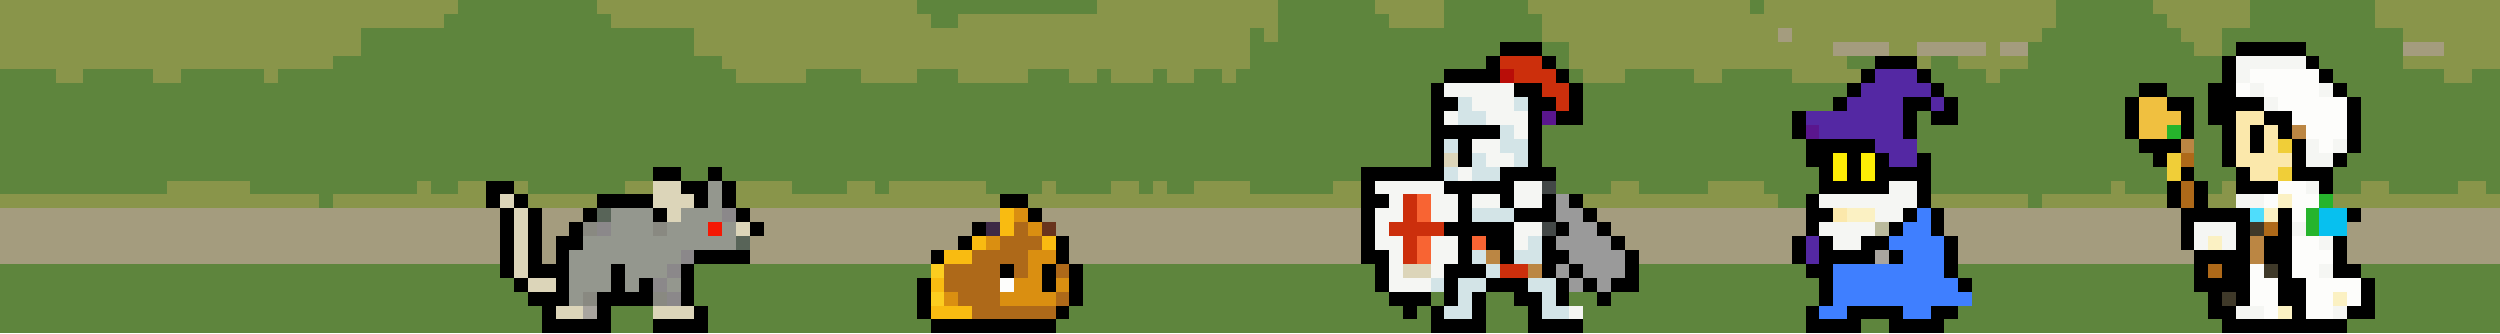
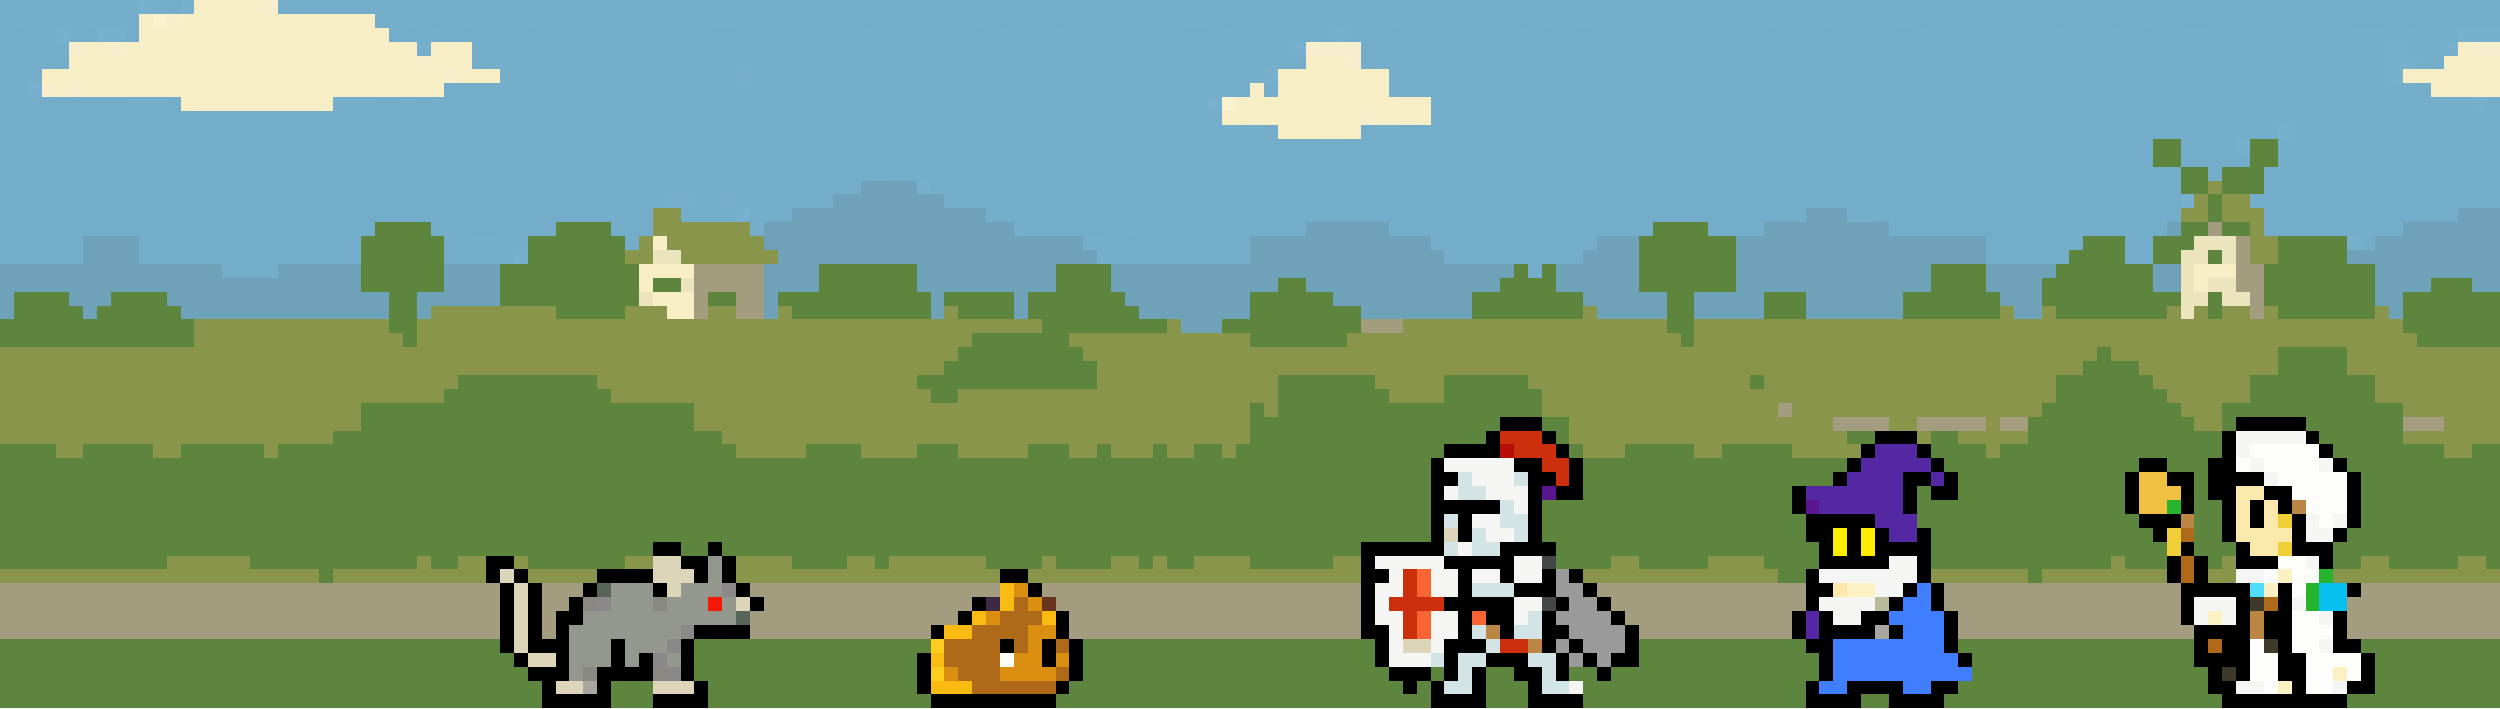
- <svg xmlns="http://www.w3.org/2000/svg" viewBox="0 0 180 24" width="960" height="128" shape-rendering="crispEdges">
+ <svg xmlns="http://www.w3.org/2000/svg" viewBox="0 0 180 51" width="960" height="272" shape-rendering="crispEdges">
  <defs>
    <filter id="flash">
      <feFlood flood-color="#ffffff" />
      <feComposite operator="in" in2="SourceAlpha" />
    </filter>
    <filter id="hit" color-interpolation-filters="sRGB">
      <feComponentTransfer>
        <feFuncR type="gamma" exponent="0.6" />
        <feFuncG type="gamma" exponent="0.6" />
        <feFuncB type="gamma" exponent="0.6" />
      </feComponentTransfer>
    </filter>
    <g id="bg">
      <path fill="#5e853d" d="M185 10h2v2h-2zM192 10h2v2h-2zM187 12h2v2h-2zM190 12h3v2h-3zM189 14h1v2h-1zM226 15h1v1h-1zM21 16h5v1h-5zM57 16h4v1h-4zM70 16h4v1h-4zM149 16h4v1h-4zM187 16h2v1h-2zM190 16h2v1h-2zM224 16h4v1h-4zM20 17h8v3h-8zM56 17h6v4h-6zM68 17h7v2h-7zM148 17h7v4h-7zM180 17h3v1h-3zM185 17h3v1h-3zM194 17h5v2h-5zM222 17h8v3h-8zM179 18h4v1h-4zM185 18h2v1h-2zM189 18h1v1h-1zM6 19h3v2h-3zM66 19h10v3h-10zM89 19h7v2h-7zM106 19h4v2h-4zM139 19h1v1h-1zM141 19h1v1h-1zM169 19h4v2h-4zM178 19h7v1h-7zM193 19h8v3h-8zM21 20h7v1h-7zM77 20h2v1h-2zM122 20h2v1h-2zM138 20h4v1h-4zM177 20h8v1h-8zM205 20h3v1h-3zM222 20h7v1h-7zM2 21h9v2h-9zM13 21h4v2h-4zM23 21h2v3h-2zM31 21h4v1h-4zM38 21h4v1h-4zM58 21h2v3h-2zM81 21h2v1h-2zM86 21h11v1h-11zM98 21h5v1h-5zM104 21h7v1h-7zM120 21h6v1h-6zM136 21h8v2h-8zM150 21h2v3h-2zM157 21h3v2h-3zM167 21h7v2h-7zM177 21h10v1h-10zM189 21h1v2h-1zM203 21h8v3h-8zM214 21h5v2h-5zM225 21h2v3h-2zM232 21h4v1h-4zM31 22h5v1h-5zM37 22h6v1h-6zM70 22h5v1h-5zM87 22h10v1h-10zM99 22h4v1h-4zM104 22h8v1h-8zM120 22h8v1h-8zM178 22h8v1h-8zM194 22h7v1h-7zM233 22h3v1h-3zM30 23h14v2h-14zM105 23h9v1h-9zM118 23h10v1h-10zM212 23h9v1h-9zM23 24h1v1h-1zM59 24h1v1h-1zM100 24h7v1h-7zM120 24h7v1h-7zM151 24h1v1h-1zM204 24h7v1h-7zM213 24h8v1h-8zM226 24h1v1h-1zM99 25h9v1h-9zM181 25h1v1h-1zM194 25h5v2h-5zM98 26h11v1h-11zM180 26h4v1h-4zM0 27h8v1h-8zM17 27h4v2h-4zM63 27h10v1h-10zM96 27h13v1h-13zM122 27h7v1h-7zM134 27h6v1h-6zM156 27h1v1h-1zM178 27h7v1h-7zM192 27h9v2h-9zM223 27h4v1h-4zM233 27h7v1h-7zM0 28h9v2h-9zM62 28h12v1h-12zM97 28h2v1h-2zM122 28h8v1h-8zM134 28h7v1h-7zM178 28h8v1h-8zM223 28h5v1h-5zM232 28h8v1h-8zM15 29h6v1h-6zM56 29h24v2h-24zM120 29h1v1h-1zM122 29h19v1h-19zM177 29h10v1h-10zM190 29h13v2h-13zM221 29h19v1h-19zM0 30h10v1h-10zM13 30h10v2h-10zM120 30h23v2h-23zM176 30h12v1h-12zM219 30h21v3h-21zM0 31h11v1h-11zM54 31h28v1h-28zM163 31h2v1h-2zM169 31h2v1h-2zM176 31h27v1h-27zM0 32h27v1h-27zM29 32h5v1h-5zM36 32h5v1h-5zM43 32h6v1h-6zM50 32h33v1h-33zM88 32h4v1h-4zM96 32h3v1h-3zM104 32h3v1h-3zM109 32h1v1h-1zM113 32h1v1h-1zM116 32h2v1h-2zM119 32h25v1h-25zM147 32h5v1h-5zM154 32h5v1h-5zM165 32h1v1h-1zM167 32h6v1h-6zM174 32h32v1h-32zM208 32h7v1h-7zM216 32h2v1h-2zM0 33h164v1h-164zM165 33h75v1h-75zM0 34h240v5h-240zM0 39h231v1h-231zM232 39h2v1h-2zM239 39h1v1h-1zM0 40h4v1h-4zM11 40h12v1h-12zM24 40h18v1h-18zM48 40h12v1h-12zM61 40h2v1h-2zM68 40h7v1h-7zM87 40h4v1h-4zM93 40h1v1h-1zM101 40h4v1h-4zM106 40h4v1h-4zM112 40h1v1h-1zM114 40h2v1h-2zM120 40h6v1h-6zM128 40h1v1h-1zM135 40h1v1h-1zM137 40h9v1h-9zM148 40h5v1h-5zM157 40h11v1h-11zM169 40h13v1h-13zM183 40h3v1h-3zM188 40h2v1h-2zM195 40h1v1h-1zM197 40h3v1h-3zM202 40h5v1h-5zM209 40h5v1h-5zM218 40h1v1h-1zM220 40h1v1h-1zM224 40h2v1h-2zM53 41h1v1h-1zM158 41h3v1h-3zM176 41h1v1h-1zM0 46h240v5h-240z" />
      <path fill="#6da2b9" d="M92 13h4v1h-4zM9 14h4v1h-4zM90 14h8v1h-8zM232 14h4v1h-4zM4 15h11v1h-11zM87 15h14v1h-14zM160 15h3v1h-3zM207 15h3v1h-3zM230 15h8v1h-8zM4 16h14v1h-14zM85 16h18v1h-18zM124 16h6v1h-6zM157 16h9v1h-9zM186 16h1v1h-1zM203 16h11v1h-11zM228 16h12v1h-12zM0 17h20v2h-20zM28 17h1v1h-1zM36 17h4v2h-4zM85 17h23v1h-23zM120 17h13v1h-13zM145 17h3v1h-3zM155 17h18v2h-18zM201 17h15v1h-15zM230 17h10v3h-10zM28 18h2v1h-2zM86 18h23v1h-23zM120 18h14v1h-14zM144 18h4v1h-4zM199 18h23v1h-23zM0 19h6v2h-6zM9 19h11v1h-11zM28 19h18v1h-18zM50 19h6v1h-6zM62 19h4v2h-4zM85 19h4v2h-4zM96 19h10v2h-10zM110 19h29v1h-29zM142 19h6v2h-6zM155 19h14v2h-14zM173 19h5v1h-5zM185 19h2v2h-2zM201 19h21v1h-21zM9 20h12v1h-12zM28 20h28v1h-28zM110 20h12v1h-12zM124 20h14v1h-14zM173 20h4v1h-4zM201 20h4v1h-4zM208 20h14v1h-14zM229 20h11v1h-11zM0 21h2v2h-2zM11 21h2v2h-2zM17 21h6v1h-6zM25 21h6v2h-6zM35 21h3v1h-3zM42 21h16v1h-16zM60 21h6v1h-6zM85 21h1v2h-1zM97 21h1v2h-1zM103 21h1v2h-1zM111 21h9v1h-9zM126 21h10v1h-10zM144 21h6v1h-6zM152 21h5v2h-5zM160 21h7v2h-7zM174 21h3v1h-3zM201 21h2v1h-2zM211 21h3v2h-3zM219 21h6v2h-6zM227 21h5v2h-5zM236 21h4v1h-4zM18 22h5v1h-5zM36 22h1v1h-1zM43 22h15v1h-15zM60 22h1v1h-1zM112 22h8v1h-8zM128 22h8v1h-8zM145 22h5v1h-5zM175 22h2v1h-2zM202 22h1v1h-1zM237 22h3v1h-3zM115 23h3v1h-3zM211 23h1v1h-1z" />
      <path fill="#73adca" d="M0 0h6v1h-6zM7 0h1v1h-1zM9 0h2v1h-2zM12 0h10v1h-10zM23 0h8v1h-8zM33 0h1v1h-1zM42 0h1v1h-1zM50 0h3v1h-3zM54 0h3v1h-3zM64 0h1v1h-1zM68 0h2v1h-2zM72 0h5v1h-5zM78 0h3v1h-3zM89 0h1v1h-1zM110 0h2v1h-2zM115 0h1v1h-1zM120 0h2v1h-2zM127 0h2v1h-2zM132 0h3v1h-3zM146 0h11v1h-11zM158 0h1v1h-1zM169 0h5v1h-5zM179 0h5v1h-5zM185 0h22v1h-22zM210 0h1v1h-1zM219 0h1v1h-1zM221 0h1v1h-1zM225 0h5v1h-5zM0 1h10v1h-10zM11 1h7v1h-7zM19 1h12v1h-12zM39 1h1v2h-1zM57 1h2v1h-2zM60 1h3v1h-3zM69 1h9v1h-9zM92 1h1v1h-1zM101 1h2v1h-2zM106 1h1v1h-1zM108 1h2v3h-2zM118 1h1v1h-1zM131 1h2v1h-2zM139 1h2v1h-2zM142 1h1v1h-1zM145 1h12v1h-12zM168 1h3v1h-3zM178 1h3v1h-3zM182 1h1v1h-1zM187 1h17v1h-17zM209 1h1v1h-1zM221 1h4v2h-4zM226 1h1v1h-1zM229 1h1v1h-1zM0 2h8v2h-8zM12 2h6v1h-6zM19 2h13v1h-13zM36 2h1v1h-1zM58 2h3v1h-3zM62 2h2v1h-2zM68 2h10v1h-10zM81 2h2v1h-2zM94 2h1v1h-1zM100 2h2v1h-2zM115 2h2v1h-2zM124 2h1v1h-1zM130 2h3v1h-3zM140 2h18v1h-18zM161 2h1v1h-1zM166 2h2v2h-2zM169 2h2v1h-2zM179 2h3v1h-3zM184 2h1v1h-1zM189 2h10v1h-10zM202 2h1v1h-1zM11 3h20v1h-20zM32 3h1v1h-1zM64 3h1v2h-1zM67 3h7v1h-7zM75 3h1v1h-1zM79 3h1v1h-1zM93 3h2v1h-2zM96 3h1v1h-1zM113 3h3v1h-3zM121 3h1v1h-1zM128 3h3v1h-3zM136 3h1v1h-1zM141 3h3v1h-3zM145 3h1v1h-1zM147 3h9v1h-9zM161 3h2v1h-2zM171 3h2v1h-2zM176 3h3v1h-3zM180 3h3v1h-3zM185 3h1v1h-1zM189 3h12v1h-12zM224 3h1v1h-1zM0 4h6v1h-6zM7 4h1v1h-1zM10 4h10v1h-10zM21 4h10v1h-10zM34 4h1v1h-1zM67 4h8v1h-8zM92 4h5v1h-5zM104 4h1v1h-1zM110 4h1v1h-1zM112 4h2v1h-2zM115 4h2v1h-2zM122 4h2v1h-2zM128 4h1v1h-1zM143 4h6v1h-6zM151 4h1v1h-1zM153 4h3v1h-3zM159 4h6v1h-6zM166 4h4v1h-4zM172 4h4v1h-4zM178 4h2v1h-2zM182 4h2v1h-2zM189 4h4v1h-4zM195 4h1v1h-1zM197 4h4v1h-4zM205 4h1v1h-1zM0 5h4v1h-4zM7 5h2v1h-2zM10 5h8v1h-8zM22 5h9v1h-9zM68 5h8v1h-8zM93 5h3v1h-3zM97 5h1v1h-1zM110 5h2v1h-2zM114 5h4v1h-4zM143 5h8v1h-8zM155 5h1v1h-1zM159 5h15v1h-15zM179 5h5v1h-5zM189 5h2v1h-2zM200 5h1v1h-1zM6 6h11v1h-11zM21 6h2v1h-2zM24 6h8v1h-8zM62 6h6v1h-6zM69 6h7v1h-7zM107 6h1v2h-1zM116 6h4v1h-4zM121 6h1v1h-1zM131 6h2v1h-2zM145 6h5v1h-5zM151 6h1v1h-1zM157 6h17v1h-17zM182 6h3v1h-3zM189 6h3v1h-3zM198 6h1v1h-1zM204 6h1v1h-1zM228 6h2v1h-2zM7 7h5v1h-5zM13 7h4v1h-4zM20 7h12v1h-12zM33 7h6v1h-6zM42 7h1v1h-1zM57 7h2v1h-2zM60 7h1v1h-1zM62 7h15v1h-15zM94 7h1v1h-1zM113 7h3v1h-3zM145 7h2v1h-2zM149 7h1v1h-1zM156 7h10v1h-10zM167 7h7v2h-7zM182 7h4v1h-4zM190 7h2v1h-2zM203 7h2v1h-2zM209 7h1v1h-1zM217 7h1v1h-1zM220 7h5v1h-5zM226 7h4v1h-4zM239 7h1v3h-1zM0 8h2v1h-2zM3 8h1v1h-1zM8 8h3v1h-3zM12 8h45v1h-45zM58 8h19v1h-19zM102 8h1v1h-1zM104 8h1v1h-1zM110 8h4v1h-4zM116 8h2v1h-2zM145 8h1v1h-1zM148 8h2v1h-2zM157 8h9v1h-9zM177 8h2v1h-2zM182 8h5v1h-5zM191 8h2v2h-2zM198 8h7v1h-7zM212 8h2v1h-2zM216 8h14v1h-14zM235 8h1v2h-1zM0 9h4v1h-4zM8 9h1v1h-1zM11 9h3v1h-3zM15 9h3v1h-3zM19 9h57v1h-57zM90 9h2v1h-2zM98 9h1v1h-1zM100 9h1v2h-1zM104 9h13v1h-13zM121 9h1v1h-1zM128 9h1v1h-1zM131 9h2v1h-2zM147 9h2v1h-2zM157 9h6v2h-6zM164 9h2v1h-2zM167 9h8v1h-8zM178 9h1v1h-1zM180 9h7v1h-7zM199 9h4v1h-4zM204 9h2v1h-2zM211 9h18v1h-18zM232 9h1v1h-1zM0 10h5v1h-5zM12 10h64v1h-64zM89 10h1v1h-1zM92 10h2v1h-2zM95 10h3v1h-3zM102 10h17v1h-17zM120 10h5v1h-5zM127 10h5v1h-5zM133 10h6v1h-6zM140 10h1v1h-1zM143 10h1v1h-1zM146 10h2v2h-2zM152 10h1v2h-1zM164 10h12v1h-12zM178 10h7v1h-7zM188 10h3v1h-3zM194 10h1v1h-1zM197 10h11v1h-11zM210 10h18v1h-18zM230 10h5v1h-5zM238 10h2v3h-2zM0 11h4v1h-4zM5 11h1v1h-1zM12 11h2v1h-2zM15 11h63v1h-63zM86 11h3v1h-3zM91 11h3v1h-3zM95 11h2v1h-2zM98 11h4v1h-4zM103 11h32v1h-32zM136 11h7v1h-7zM155 11h3v1h-3zM159 11h4v1h-4zM165 11h13v1h-13zM179 11h6v1h-6zM187 11h5v1h-5zM195 11h1v1h-1zM197 11h32v1h-32zM230 11h4v1h-4zM0 12h11v1h-11zM12 12h6v1h-6zM19 12h45v1h-45zM65 12h13v1h-13zM84 12h9v1h-9zM94 12h2v1h-2zM97 12h4v1h-4zM102 12h50v1h-50zM153 12h10v1h-10zM165 12h22v1h-22zM189 12h1v1h-1zM193 12h1v1h-1zM195 12h32v1h-32zM229 12h4v1h-4zM234 12h2v1h-2zM0 13h12v1h-12zM13 13h1v1h-1zM15 13h1v1h-1zM18 13h3v1h-3zM23 13h33v1h-33zM57 13h4v1h-4zM64 13h9v1h-9zM75 13h3v1h-3zM84 13h8v1h-8zM97 13h3v1h-3zM103 13h5v1h-5zM109 13h34v1h-34zM144 13h2v1h-2zM147 13h3v1h-3zM152 13h8v1h-8zM162 13h3v1h-3zM166 13h15v1h-15zM182 13h5v1h-5zM193 13h32v1h-32zM228 13h8v1h-8zM239 13h1v2h-1zM0 14h7v1h-7zM13 14h2v1h-2zM17 14h8v1h-8zM26 14h31v1h-31zM59 14h4v1h-4zM65 14h11v1h-11zM84 14h6v1h-6zM98 14h2v1h-2zM101 14h24v1h-24zM128 14h18v1h-18zM148 14h2v1h-2zM151 14h9v1h-9zM162 14h1v1h-1zM166 14h21v1h-21zM192 14h33v1h-33zM227 14h5v1h-5zM236 14h1v1h-1zM0 15h4v2h-4zM15 15h4v1h-4zM20 15h7v1h-7zM28 15h35v1h-35zM65 15h9v1h-9zM76 15h1v1h-1zM79 15h1v1h-1zM84 15h3v1h-3zM101 15h2v1h-2zM107 15h53v1h-53zM165 15h22v1h-22zM193 15h14v1h-14zM210 15h16v1h-16zM227 15h1v1h-1zM229 15h1v1h-1zM238 15h2v1h-2zM18 16h3v1h-3zM27 16h27v1h-27zM56 16h1v1h-1zM61 16h1v1h-1zM64 16h6v1h-6zM74 16h3v1h-3zM104 16h7v1h-7zM112 16h12v1h-12zM130 16h19v1h-19zM153 16h4v1h-4zM166 16h20v1h-20zM193 16h10v1h-10zM214 16h10v1h-10zM29 17h7v1h-7zM40 17h14v1h-14zM66 17h2v1h-2zM75 17h1v1h-1zM110 17h10v2h-10zM133 17h12v1h-12zM173 17h7v1h-7zM183 17h2v1h-2zM200 17h1v1h-1zM216 17h6v1h-6zM30 18h6v1h-6zM40 18h16v1h-16zM62 18h4v1h-4zM134 18h2v1h-2zM137 18h4v1h-4zM142 18h2v1h-2zM173 18h3v1h-3zM177 18h2v1h-2zM183 18h1v1h-1zM46 19h4v1h-4zM140 19h1v1h-1z" />
      <path fill="#75aeca" d="M6 0h1v1h-1zM8 0h1v1h-1zM22 0h1v1h-1zM31 0h2v1h-2zM34 0h6v1h-6zM41 0h1v1h-1zM53 0h1v1h-1zM57 0h7v1h-7zM65 0h3v1h-3zM71 0h1v1h-1zM94 0h1v1h-1zM96 0h1v3h-1zM103 0h4v1h-4zM116 0h2v1h-2zM119 0h1v1h-1zM122 0h2v1h-2zM126 0h1v1h-1zM129 0h3v1h-3zM207 0h3v1h-3zM211 0h1v1h-1zM220 0h1v1h-1zM222 0h3v1h-3zM231 0h1v1h-1zM10 1h1v2h-1zM31 1h8v1h-8zM59 1h1v1h-1zM63 1h6v1h-6zM98 1h1v1h-1zM100 1h1v1h-1zM103 1h2v1h-2zM110 1h1v2h-1zM113 1h1v1h-1zM119 1h12v1h-12zM181 1h1v1h-1zM204 1h5v1h-5zM225 1h1v1h-1zM227 1h2v1h-2zM18 2h1v1h-1zM32 2h2v1h-2zM35 2h1v1h-1zM61 2h1v1h-1zM64 2h4v1h-4zM99 2h1v1h-1zM102 2h1v1h-1zM104 2h1v2h-1zM106 2h1v1h-1zM113 2h2v1h-2zM117 2h5v1h-5zM123 2h1v1h-1zM127 2h3v1h-3zM134 2h1v1h-1zM201 2h1v1h-1zM203 2h3v2h-3zM225 2h4v1h-4zM8 3h1v1h-1zM31 3h1v1h-1zM33 3h2v1h-2zM60 3h1v1h-1zM65 3h2v2h-2zM84 3h1v1h-1zM99 3h3v1h-3zM107 3h1v1h-1zM110 3h2v1h-2zM116 3h5v1h-5zM122 3h1v1h-1zM131 3h2v1h-2zM137 3h1v1h-1zM225 3h3v1h-3zM229 3h1v1h-1zM31 4h3v1h-3zM103 4h1v1h-1zM106 4h1v2h-1zM108 4h2v2h-2zM114 4h1v1h-1zM117 4h5v1h-5zM129 4h5v1h-5zM181 4h1v1h-1zM201 4h1v1h-1zM204 4h1v1h-1zM225 4h4v1h-4zM31 5h2v1h-2zM66 5h2v1h-2zM112 5h2v1h-2zM118 5h3v1h-3zM130 5h4v1h-4zM197 5h1v1h-1zM226 5h3v1h-3zM231 5h1v1h-1zM234 5h1v1h-1zM23 6h1v1h-1zM68 6h1v1h-1zM95 6h1v1h-1zM104 6h2v1h-2zM109 6h1v1h-1zM111 6h1v2h-1zM113 6h3v1h-3zM130 6h1v1h-1zM133 6h2v1h-2zM137 6h1v1h-1zM193 6h1v1h-1zM200 6h1v1h-1zM202 6h2v1h-2zM224 6h4v1h-4zM230 6h1v1h-1zM19 7h1v1h-1zM32 7h1v1h-1zM39 7h3v1h-3zM54 7h3v1h-3zM59 7h1v1h-1zM61 7h1v1h-1zM105 7h2v1h-2zM108 7h2v1h-2zM134 7h3v1h-3zM188 7h1v1h-1zM192 7h1v1h-1zM202 7h1v1h-1zM205 7h2v1h-2zM218 7h2v1h-2zM225 7h1v1h-1zM234 7h1v1h-1zM57 8h1v1h-1zM105 8h1v1h-1zM107 8h1v1h-1zM114 8h1v1h-1zM135 8h1v1h-1zM187 8h4v2h-4zM196 8h2v1h-2zM206 8h1v2h-1zM233 8h2v2h-2zM236 8h1v1h-1zM10 9h1v2h-1zM103 9h1v1h-1zM117 9h4v1h-4zM129 9h2v1h-2zM133 9h3v1h-3zM137 9h1v1h-1zM146 9h1v1h-1zM195 9h1v1h-1zM198 9h1v1h-1zM231 9h1v1h-1zM8 10h1v1h-1zM91 10h1v1h-1zM119 10h1v1h-1zM125 10h2v1h-2zM132 10h1v1h-1zM139 10h1v1h-1zM187 10h1v1h-1zM195 10h2v1h-2zM237 10h1v1h-1zM7 11h3v1h-3zM11 11h1v2h-1zM135 11h1v1h-1zM148 11h1v1h-1zM158 11h1v1h-1zM194 11h1v2h-1zM196 11h1v1h-1zM234 11h1v1h-1zM236 11h2v1h-2zM18 12h1v1h-1zM227 12h2v1h-2zM233 12h1v1h-1zM12 13h1v1h-1zM14 13h1v1h-1zM16 13h2v1h-2zM21 13h2v1h-2zM56 13h1v1h-1zM61 13h1v1h-1zM73 13h2v1h-2zM100 13h1v1h-1zM108 13h1v1h-1zM143 13h1v1h-1zM146 13h1v1h-1zM150 13h2v1h-2zM160 13h1v1h-1zM165 13h1v1h-1zM181 13h1v1h-1zM225 13h3v1h-3zM7 14h2v1h-2zM15 14h2v1h-2zM25 14h1v1h-1zM57 14h2v1h-2zM64 14h1v1h-1zM76 14h1v1h-1zM125 14h3v1h-3zM146 14h2v1h-2zM225 14h2v1h-2zM19 15h1v1h-1zM27 15h1v1h-1zM63 15h2v1h-2zM74 15h2v1h-2zM103 15h4v1h-4zM163 15h2v1h-2zM228 15h1v1h-1zM26 16h1v1h-1zM54 16h2v2h-2zM62 16h2v1h-2zM84 16h1v1h-1zM103 16h1v1h-1zM111 16h1v1h-1zM62 17h4v1h-4zM108 17h2v1h-2zM66 18h1v1h-1zM109 18h1v1h-1zM136 18h1v1h-1zM141 18h1v1h-1zM176 18h1v1h-1zM184 18h1v1h-1z" />
      <path fill="#75aecb" d="M11 0h1v1h-1zM70 0h1v1h-1zM77 0h1v1h-1zM81 0h8v1h-8zM90 0h4v1h-4zM95 0h1v1h-1zM97 0h6v1h-6zM107 0h3v1h-3zM112 0h3v1h-3zM118 0h1v1h-1zM124 0h2v1h-2zM135 0h11v1h-11zM157 0h1v1h-1zM160 0h5v1h-5zM166 0h3v1h-3zM174 0h5v1h-5zM184 0h1v1h-1zM230 0h1v1h-1zM232 0h4v1h-4zM237 0h3v2h-3zM18 1h1v1h-1zM78 1h5v1h-5zM85 1h7v1h-7zM93 1h3v1h-3zM97 1h1v1h-1zM99 1h1v1h-1zM105 1h1v2h-1zM107 1h1v2h-1zM111 1h2v2h-2zM114 1h4v1h-4zM133 1h6v1h-6zM141 1h1v1h-1zM143 1h2v1h-2zM157 1h2v1h-2zM160 1h4v1h-4zM166 1h1v1h-1zM171 1h7v1h-7zM183 1h4v1h-4zM230 1h6v1h-6zM8 2h2v1h-2zM11 2h1v1h-1zM78 2h3v1h-3zM83 2h11v1h-11zM95 2h1v2h-1zM97 2h2v2h-2zM103 2h1v1h-1zM122 2h1v1h-1zM125 2h1v1h-1zM133 2h1v1h-1zM135 2h5v1h-5zM159 2h2v1h-2zM162 2h4v1h-4zM168 2h1v1h-1zM172 2h7v1h-7zM182 2h2v1h-2zM185 2h3v1h-3zM199 2h2v1h-2zM206 2h1v1h-1zM229 2h6v1h-6zM236 2h4v1h-4zM9 3h2v1h-2zM74 3h1v1h-1zM76 3h3v1h-3zM80 3h4v1h-4zM85 3h1v1h-1zM87 3h6v1h-6zM102 3h2v1h-2zM105 3h2v1h-2zM112 3h1v1h-1zM133 3h3v1h-3zM138 3h3v1h-3zM144 3h1v1h-1zM146 3h1v1h-1zM156 3h5v1h-5zM163 3h1v1h-1zM168 3h2v1h-2zM174 3h2v1h-2zM179 3h1v1h-1zM183 3h2v1h-2zM186 3h3v1h-3zM201 3h1v1h-1zM228 3h1v1h-1zM230 3h10v1h-10zM6 4h1v1h-1zM8 4h2v1h-2zM20 4h1v1h-1zM75 4h5v1h-5zM82 4h4v1h-4zM87 4h5v1h-5zM97 4h6v1h-6zM105 4h1v1h-1zM107 4h1v2h-1zM111 4h1v1h-1zM134 4h9v2h-9zM149 4h2v1h-2zM152 4h1v1h-1zM156 4h3v1h-3zM171 4h1v1h-1zM176 4h2v1h-2zM180 4h1v1h-1zM184 4h3v1h-3zM188 4h1v1h-1zM193 4h2v1h-2zM196 4h1v1h-1zM229 4h7v1h-7zM237 4h3v1h-3zM4 5h3v1h-3zM9 5h1v1h-1zM18 5h4v1h-4zM76 5h7v1h-7zM84 5h9v1h-9zM96 5h1v1h-1zM98 5h8v1h-8zM151 5h4v1h-4zM156 5h2v1h-2zM174 5h5v1h-5zM184 5h5v1h-5zM191 5h6v1h-6zM198 5h2v1h-2zM201 5h1v2h-1zM229 5h2v1h-2zM232 5h2v1h-2zM235 5h2v1h-2zM238 5h2v1h-2zM2 6h4v1h-4zM17 6h4v1h-4zM76 6h6v1h-6zM83 6h1v1h-1zM85 6h5v1h-5zM91 6h4v1h-4zM96 6h8v1h-8zM106 6h1v1h-1zM108 6h1v1h-1zM110 6h1v2h-1zM112 6h1v2h-1zM135 6h2v1h-2zM138 6h7v1h-7zM150 6h1v1h-1zM152 6h5v1h-5zM174 6h8v1h-8zM185 6h4v1h-4zM192 6h1v1h-1zM194 6h4v1h-4zM199 6h1v1h-1zM231 6h9v1h-9zM2 7h5v1h-5zM12 7h1v1h-1zM17 7h2v1h-2zM77 7h17v1h-17zM95 7h10v1h-10zM116 7h1v1h-1zM133 7h1v1h-1zM137 7h8v1h-8zM147 7h1v1h-1zM150 7h3v1h-3zM154 7h2v1h-2zM176 7h6v1h-6zM186 7h2v1h-2zM189 7h1v1h-1zM193 7h9v1h-9zM207 7h1v1h-1zM230 7h4v1h-4zM235 7h4v1h-4zM2 8h1v1h-1zM4 8h4v2h-4zM11 8h1v1h-1zM77 8h4v1h-4zM82 8h1v1h-1zM84 8h11v1h-11zM96 8h2v1h-2zM99 8h3v1h-3zM103 8h1v1h-1zM106 8h1v1h-1zM108 8h2v1h-2zM115 8h1v1h-1zM133 8h2v1h-2zM136 8h9v1h-9zM146 8h2v1h-2zM150 8h7v1h-7zM166 8h1v2h-1zM174 8h3v1h-3zM179 8h3v1h-3zM193 8h3v1h-3zM205 8h1v1h-1zM207 8h2v1h-2zM230 8h3v1h-3zM237 8h2v1h-2zM9 9h1v2h-1zM14 9h1v1h-1zM18 9h1v1h-1zM76 9h14v1h-14zM92 9h6v1h-6zM99 9h1v1h-1zM101 9h2v1h-2zM136 9h1v1h-1zM138 9h8v1h-8zM149 9h5v1h-5zM156 9h1v2h-1zM175 9h3v1h-3zM179 9h1v1h-1zM193 9h1v1h-1zM196 9h2v1h-2zM203 9h1v1h-1zM207 9h1v1h-1zM210 9h1v1h-1zM229 9h2v1h-2zM236 9h3v1h-3zM5 10h3v1h-3zM11 10h1v1h-1zM76 10h13v1h-13zM90 10h1v1h-1zM94 10h1v2h-1zM98 10h2v1h-2zM101 10h1v1h-1zM141 10h2v1h-2zM144 10h2v1h-2zM148 10h4v1h-4zM153 10h2v2h-2zM176 10h2v1h-2zM209 10h1v1h-1zM228 10h2v1h-2zM235 10h2v1h-2zM4 11h1v1h-1zM6 11h1v1h-1zM10 11h1v1h-1zM14 11h1v1h-1zM78 11h8v1h-8zM89 11h2v1h-2zM97 11h1v1h-1zM102 11h1v1h-1zM143 11h3v1h-3zM149 11h3v1h-3zM163 11h2v2h-2zM178 11h1v1h-1zM229 11h1v1h-1zM235 11h1v1h-1zM64 12h1v1h-1zM78 12h6v2h-6zM93 12h1v1h-1zM96 12h1v1h-1zM101 12h1v1h-1zM152 12h1v1h-1zM236 12h2v1h-2zM62 13h2v1h-2zM101 13h2v1h-2zM161 13h1v1h-1zM236 13h3v1h-3zM63 14h1v1h-1zM77 14h1v1h-1zM80 14h1v1h-1zM83 14h1v1h-1zM100 14h1v1h-1zM150 14h1v1h-1zM160 14h2v1h-2zM163 14h3v1h-3zM238 14h1v1h-1z" />
      <path fill="#75aecc" d="M159 0h1v2h-1zM165 0h1v1h-1zM83 1h2v1h-2zM164 1h2v1h-2zM167 1h1v1h-1zM158 2h1v1h-1zM171 2h1v1h-1zM188 2h1v1h-1zM86 3h1v2h-1zM164 3h2v1h-2zM170 3h1v2h-1zM173 3h1v1h-1zM80 4h2v1h-2zM165 4h1v1h-1zM187 4h1v1h-1zM236 4h1v1h-1zM158 5h1v1h-1zM1 6h1v1h-1zM82 6h1v1h-1zM84 6h1v1h-1zM90 6h1v1h-1zM0 7h2v1h-2zM148 7h1v1h-1zM153 7h1v1h-1zM166 7h1v1h-1zM174 7h2v1h-2zM81 8h1v1h-1zM83 8h1v1h-1zM95 8h1v1h-1zM98 8h1v1h-1zM209 8h3v1h-3zM214 8h2v1h-2zM154 9h2v1h-2zM163 9h1v2h-1zM208 9h2v1h-2zM155 10h1v1h-1zM208 10h1v1h-1zM81 14h1v1h-1zM80 15h3v1h-3z" />
      <path fill="#76accc" d="M0 6h1v1h-1z" />
      <path fill="#76aecc" d="M236 0h1v2h-1zM235 2h1v1h-1zM83 5h1v1h-1zM237 5h1v1h-1zM78 14h2v1h-2zM82 14h1v1h-1zM237 14h1v1h-1z" />
      <path fill="#77b0cc" d="M40 0h1v1h-1zM43 0h1v1h-1zM34 2h1v1h-1zM37 2h2v1h-2zM126 2h1v1h-1zM207 2h3v1h-3zM123 3h1v1h-1zM202 3h1v1h-1zM206 3h1v1h-1zM202 4h2v1h-2zM224 4h1v1h-1zM121 5h1v1h-1zM202 5h1v1h-1zM32 6h1v1h-1zM117 7h1v1h-1zM208 7h1v1h-1zM194 9h1v1h-1zM191 10h1v1h-1zM96 13h1v1h-1zM187 14h1v1h-1zM83 15h1v1h-1zM199 17h1v1h-1zM67 18h1v1h-1z" />
      <path fill="#89954a" d="M189 13h1v1h-1zM188 14h1v1h-1zM190 14h2v1h-2zM77 15h2v1h-2zM187 15h2v1h-2zM190 15h3v1h-3zM77 16h7v1h-7zM192 16h1v1h-1zM76 17h1v1h-1zM78 17h7v1h-7zM192 17h2v2h-2zM75 18h2v1h-2zM79 18h7v1h-7zM17 22h1v1h-1zM61 22h9v1h-9zM75 22h3v1h-3zM81 22h2v1h-2zM86 22h1v1h-1zM98 22h1v1h-1zM144 22h1v1h-1zM174 22h1v1h-1zM177 22h1v1h-1zM186 22h1v1h-1zM188 22h1v1h-1zM190 22h2v1h-2zM193 22h1v1h-1zM201 22h1v1h-1zM232 22h1v1h-1zM236 22h1v1h-1zM0 23h23v2h-23zM25 23h5v1h-5zM44 23h14v1h-14zM60 23h45v1h-45zM114 23h1v1h-1zM131 23h19v1h-19zM152 23h51v1h-51zM221 23h1v1h-1zM223 23h2v1h-2zM227 23h13v2h-13zM24 24h6v1h-6zM44 24h15v1h-15zM60 24h40v1h-40zM107 24h13v1h-13zM127 24h24v1h-24zM152 24h52v1h-52zM211 24h2v1h-2zM221 24h5v1h-5zM0 25h99v1h-99zM108 25h73v1h-73zM182 25h12v1h-12zM199 25h41v2h-41zM0 26h98v1h-98zM109 26h71v1h-71zM184 26h10v1h-10zM8 27h9v1h-9zM21 27h42v1h-42zM73 27h23v1h-23zM109 27h13v1h-13zM129 27h5v1h-5zM140 27h16v1h-16zM157 27h21v1h-21zM185 27h7v1h-7zM201 27h22v2h-22zM227 27h6v1h-6zM9 28h8v1h-8zM21 28h41v1h-41zM74 28h23v1h-23zM99 28h23v1h-23zM130 28h4v1h-4zM141 28h37v1h-37zM186 28h6v1h-6zM228 28h4v1h-4zM9 29h6v1h-6zM21 29h35v1h-35zM80 29h40v2h-40zM121 29h1v1h-1zM141 29h17v1h-17zM159 29h18v1h-18zM187 29h3v1h-3zM203 29h18v1h-18zM10 30h3v1h-3zM23 30h33v1h-33zM143 30h19v1h-19zM166 30h2v1h-2zM173 30h1v1h-1zM188 30h2v1h-2zM206 30h13v1h-13zM11 31h2v1h-2zM23 31h31v1h-31zM82 31h38v1h-38zM143 31h20v1h-20zM165 31h4v1h-4zM171 31h5v1h-5zM203 31h16v1h-16zM27 32h2v1h-2zM34 32h2v1h-2zM41 32h2v1h-2zM49 32h1v1h-1zM83 32h5v1h-5zM92 32h4v1h-4zM99 32h5v1h-5zM107 32h2v1h-2zM110 32h3v1h-3zM114 32h2v1h-2zM118 32h1v1h-1zM144 32h3v1h-3zM152 32h2v1h-2zM159 32h6v1h-6zM166 32h1v1h-1zM173 32h1v1h-1zM206 32h2v1h-2zM215 32h1v1h-1zM218 32h1v1h-1zM164 33h1v1h-1zM231 39h1v1h-1zM234 39h5v1h-5zM4 40h7v1h-7zM23 40h1v1h-1zM42 40h6v1h-6zM60 40h1v1h-1zM63 40h5v1h-5zM75 40h12v1h-12zM91 40h2v1h-2zM94 40h7v1h-7zM105 40h1v1h-1zM110 40h2v1h-2zM113 40h1v1h-1zM116 40h4v1h-4zM126 40h2v1h-2zM129 40h6v1h-6zM136 40h1v1h-1zM146 40h2v1h-2zM153 40h4v1h-4zM168 40h1v1h-1zM182 40h1v1h-1zM186 40h2v1h-2zM190 40h5v1h-5zM196 40h1v1h-1zM200 40h2v1h-2zM207 40h2v1h-2zM214 40h4v1h-4zM219 40h1v1h-1zM221 40h3v1h-3zM226 40h14v1h-14zM0 41h53v1h-53zM54 41h104v1h-104zM161 41h15v1h-15zM177 41h63v1h-63z" />
      <path fill="#a49c7e" d="M189 16h1v1h-1zM191 17h1v2h-1zM80 19h5v2h-5zM191 19h2v2h-2zM80 21h1v2h-1zM83 21h2v2h-2zM192 21h1v2h-1zM128 23h3v1h-3zM222 23h1v1h-1zM158 29h1v1h-1zM162 30h4v1h-4zM168 30h5v1h-5zM174 30h2v1h-2zM203 30h3v1h-3zM0 42h240v4h-240z" />
      <path fill="#ece4bd" d="M188 17h3v1h-3zM77 18h2v1h-2zM187 18h2v1h-2zM190 18h1v1h-1zM187 19h1v2h-1zM79 20h1v1h-1zM189 20h2v1h-2zM76 21h1v1h-1zM187 21h2v1h-2zM190 21h2v1h-2zM187 22h1v1h-1z" />
      <path fill="#f6eecd" d="M49 0h1v1h-1zM212 0h1v1h-1zM42 1h1v1h-1zM219 1h2v1h-2zM35 3h1v1h-1zM38 3h1v1h-1zM124 3h4v1h-4zM208 3h2v1h-2zM60 4h1v1h-1zM127 4h1v1h-1zM62 5h1v1h-1zM33 6h1v1h-1zM35 6h1v1h-1zM211 7h1v1h-1zM215 7h2v1h-2zM128 8h1v1h-1z" />
      <path fill="#f8eec6" d="M44 0h5v1h-5zM213 0h6v1h-6zM40 1h1v1h-1zM43 1h14v1h-14zM210 1h9v1h-9zM40 2h18v1h-18zM210 2h11v1h-11zM36 3h2v1h-2zM39 3h21v1h-21zM61 3h3v2h-3zM207 3h1v1h-1zM210 3h14v1h-14zM35 4h25v1h-25zM124 4h3v1h-3zM206 4h18v1h-18zM33 5h29v1h-29zM63 5h3v1h-3zM122 5h8v2h-8zM203 5h23v1h-23zM34 6h1v1h-1zM36 6h26v1h-26zM120 6h1v1h-1zM205 6h19v1h-19zM43 7h11v1h-11zM119 7h14v1h-14zM210 7h1v1h-1zM212 7h3v1h-3zM118 8h10v1h-10zM129 8h4v1h-4zM122 9h6v1h-6zM77 17h1v1h-1zM76 19h4v1h-4zM188 19h3v1h-3zM76 20h1v1h-1zM188 20h1v1h-1zM77 21h3v1h-3zM78 22h2v1h-2z" />
      <path fill="#faf2ce" d="M41 1h1v1h-1zM118 7h1v1h-1z" />
    </g>
    <g id="a0">
      <path fill="#000000" d="M14 12h2v1h-2zM18 12h1v1h-1zM2 13h2v1h-2zM16 13h2v1h-2zM19 13h1v1h-1zM2 14h1v1h-1zM4 14h1v1h-1zM10 14h4v1h-4zM17 14h1v1h-1zM19 14h1v1h-1zM3 15h1v1h-1zM5 15h1v1h-1zM9 15h1v1h-1zM14 15h1v1h-1zM20 15h1v1h-1zM3 16h1v1h-1zM5 16h1v1h-1zM8 16h1v1h-1zM21 16h1v1h-1zM3 17h1v1h-1zM5 17h1v1h-1zM7 17h2v1h-2zM3 18h1v1h-1zM5 18h1v1h-1zM7 18h1v1h-1zM17 18h4v1h-4zM3 19h1v1h-1zM5 19h3v1h-3zM11 19h1v1h-1zM16 19h1v1h-1zM4 20h1v1h-1zM7 20h1v1h-1zM11 20h1v1h-1zM13 20h1v1h-1zM16 20h1v1h-1zM5 21h3v1h-3zM10 21h4v1h-4zM16 21h1v1h-1zM6 22h1v1h-1zM10 22h1v1h-1zM17 22h1v1h-1zM6 23h5v1h-5zM14 23h4v1h-4z" />
      <path fill="#586458" d="M10 15h1v1h-1zM20 17h1v1h-1z" />
      <path fill="#898981" d="M9 16h1v1h-1zM14 16h1v1h-1zM9 21h1v1h-1zM14 21h1v1h-1z" />
      <path fill="#8b888a" d="M19 15h1v1h-1zM10 16h1v1h-1zM16 18h1v1h-1zM15 19h1v1h-1zM14 20h1v1h-1zM15 21h1v1h-1z" />
      <path fill="#94978e" d="M18 13h1v1h-1zM18 14h1v1h-1zM11 15h3v1h-3zM16 15h3v1h-3zM11 16h3v1h-3zM15 16h3v1h-3zM19 16h1v1h-1zM9 17h11v1h-11zM8 18h8v1h-8zM8 19h3v1h-3zM12 19h3v1h-3zM8 20h3v1h-3zM12 20h1v1h-1zM15 20h1v1h-1zM8 21h1v1h-1z" />
      <path fill="#a9a59f" d="M9 22h1v1h-1z" />
      <path fill="#dcd5b9" d="M14 13h2v1h-2zM3 14h1v1h-1zM14 14h3v1h-3zM4 15h1v1h-1zM15 15h1v1h-1zM4 16h1v1h-1zM20 16h1v1h-1zM4 17h1v1h-1zM4 18h1v1h-1zM4 19h1v1h-1zM5 20h2v1h-2zM7 22h2v1h-2zM14 22h3v1h-3z" />
      <path fill="#f51804" d="M18 16h1v1h-1z" />
    </g>
    <clipPath id="a0u">
      <rect x="0" y="0" width="24" height="18" />
    </clipPath>
    <clipPath id="a0l">
      <rect x="0" y="19" width="24" height="5" />
    </clipPath>
    <g id="a1">
      <path fill="#000000" d="M12 14h2v1h-2zM14 15h1v1h-1zM10 16h1v1h-1zM9 17h1v1h-1zM16 17h1v1h-1zM7 18h1v1h-1zM16 18h1v1h-1zM12 19h1v1h-1zM15 19h1v1h-1zM17 19h1v1h-1zM6 20h1v1h-1zM15 20h1v1h-1zM17 20h1v1h-1zM6 21h1v1h-1zM17 21h1v1h-1zM6 22h1v1h-1zM16 22h1v1h-1zM7 23h9v1h-9z" />
      <path fill="#3d2946" d="M11 16h1v1h-1z" />
      <path fill="#69341d" d="M15 16h1v1h-1z" />
      <path fill="#ae6919" d="M13 16h1v1h-1zM12 17h3v1h-3zM10 18h4v1h-4zM8 19h4v1h-4zM13 19h1v1h-1zM16 19h1v1h-1zM8 20h4v1h-4zM9 21h3v1h-3zM16 21h1v1h-1zM10 22h6v1h-6z" />
      <path fill="#da8f11" d="M13 15h1v1h-1zM14 16h1v1h-1zM11 17h1v1h-1zM14 18h2v1h-2zM14 19h1v1h-1zM13 20h2v1h-2zM16 20h1v1h-1zM8 21h1v1h-1zM12 21h4v1h-4z" />
      <path fill="#f9bb11" d="M12 15h1v1h-1zM12 16h1v1h-1zM10 17h1v1h-1zM15 17h1v1h-1zM8 18h2v1h-2zM7 20h1v1h-1zM7 22h3v1h-3z" />
      <path fill="#fccd1f" d="M7 19h1v1h-1zM7 21h1v1h-1z" />
      <path fill="#fdfdfb" d="M12 20h1v1h-1z" />
    </g>
    <clipPath id="a1u">
      <rect x="0" y="0" width="24" height="19" />
    </clipPath>
    <clipPath id="a1l">
      <rect x="0" y="20" width="24" height="4" />
    </clipPath>
    <g id="a2">
      <path fill="#000000" d="M9 3h3v1h-3zM8 4h1v1h-1zM12 4h1v1h-1zM7 5h1v1h-1zM12 5h4v1h-4zM6 6h1v1h-1zM9 6h2v1h-2zM16 6h1v1h-1zM6 7h1v1h-1zM8 7h2v1h-2zM15 7h2v1h-2zM6 8h2v1h-2zM9 8h1v1h-1zM16 8h1v1h-1zM9 9h1v1h-1zM12 9h5v1h-5zM9 10h1v1h-1zM14 10h1v1h-1zM16 10h1v1h-1zM9 11h1v1h-1zM14 11h1v1h-1zM16 11h1v1h-1zM8 12h4v1h-4zM16 12h6v1h-6zM11 13h5v1h-5zM21 13h1v1h-1zM6 14h1v1h-1zM8 14h1v1h-1zM11 14h1v1h-1zM14 14h1v1h-1zM20 14h2v1h-2zM5 15h1v1h-1zM8 15h3v1h-3zM14 15h1v1h-1zM21 15h1v1h-1zM4 16h1v1h-1zM7 16h1v1h-1zM11 16h5v1h-5zM21 16h1v1h-1zM3 17h1v1h-1zM8 17h1v1h-1zM11 17h2v1h-2zM14 17h1v1h-1zM21 17h1v1h-1zM2 18h1v1h-1zM7 18h2v1h-2zM11 18h1v1h-1zM14 18h1v1h-1zM20 18h2v1h-2zM2 19h1v1h-1zM6 19h1v1h-1zM8 19h1v1h-1zM13 19h3v1h-3zM20 19h1v1h-1zM2 20h2v1h-2zM5 20h1v1h-1zM7 20h1v1h-1zM10 20h3v1h-3zM15 20h1v1h-1zM20 20h1v1h-1zM4 21h1v1h-1zM7 21h1v1h-1zM9 21h2v1h-2zM13 21h1v1h-1zM15 21h1v1h-1zM17 21h3v1h-3zM9 22h1v1h-1zM13 22h1v1h-1zM16 22h1v1h-1zM18 22h1v1h-1zM6 23h4v1h-4zM13 23h4v1h-4z" />
      <path fill="#434847" d="M8 13h1v1h-1zM8 16h1v1h-1z" />
      <path fill="#5a168e" d="M8 8h1v1h-1z" />
      <path fill="#b90d08" d="M11 5h1v1h-1z" />
      <path fill="#bb8643" d="M12 18h1v1h-1zM9 19h1v1h-1z" />
      <path fill="#cc2f0c" d="M9 4h3v1h-3zM8 5h3v1h-3zM7 6h2v1h-2zM7 7h1v1h-1zM18 14h1v1h-1zM18 15h1v1h-1zM16 16h4v1h-4zM18 17h1v1h-1zM18 18h1v1h-1zM10 19h2v1h-2z" />
      <path fill="#d3e4e7" d="M10 7h1v1h-1zM14 7h1v1h-1zM13 8h2v1h-2zM11 9h1v1h-1zM10 10h2v1h-2zM15 10h1v1h-1zM10 11h1v1h-1zM13 11h1v1h-1zM12 12h2v1h-2zM15 12h1v1h-1zM11 15h3v1h-3zM9 17h1v1h-1zM9 18h2v1h-2zM13 18h1v1h-1zM12 19h1v1h-1zM8 20h2v1h-2zM13 20h2v1h-2zM16 20h1v1h-1zM8 21h1v1h-1zM14 21h1v1h-1zM7 22h2v1h-2zM14 22h2v1h-2z" />
      <path fill="#dcd5b9" d="M15 11h1v1h-1zM17 19h2v1h-2z" />
      <path fill="currentColor" d="M7 14h1v1h-1zM6 15h2v1h-2zM5 16h2v1h-2zM4 17h4v1h-4zM3 18h4v1h-4zM3 19h3v1h-3zM7 19h1v1h-1zM4 20h1v1h-1zM6 20h1v1h-1z" />
      <path fill="#f5f6f3" d="M11 6h5v1h-5zM11 7h3v1h-3zM10 8h3v1h-3zM15 8h1v1h-1zM10 9h1v1h-1zM12 10h2v1h-2zM11 11h2v1h-2zM14 12h1v1h-1zM9 13h2v1h-2zM16 13h5v1h-5zM9 14h2v1h-2zM12 14h2v1h-2zM15 14h2v1h-2zM19 14h1v1h-1zM15 15h2v1h-2zM19 15h2v1h-2zM9 16h2v1h-2zM20 16h1v1h-1zM10 17h1v1h-1zM15 17h2v1h-2zM19 17h2v1h-2zM15 18h2v1h-2zM19 18h1v1h-1zM16 19h1v1h-1zM19 19h1v1h-1zM17 20h3v1h-3zM6 22h1v1h-1z" />
      <path fill="#f86433" d="M17 14h1v1h-1zM17 15h1v1h-1zM13 17h1v1h-1zM17 17h1v1h-1zM17 18h1v1h-1z" />
    </g>
    <clipPath id="a2u">
      <rect x="0" y="0" width="24" height="13" />
    </clipPath>
    <clipPath id="a2l">
      <rect x="0" y="14" width="24" height="10" />
    </clipPath>
    <g id="a3">
      <path fill="#000000" d="M9 4h3v1h-3zM8 5h1v1h-1zM12 5h1v1h-1zM7 6h1v1h-1zM13 6h1v1h-1zM6 7h1v1h-1zM8 7h2v1h-2zM14 7h1v1h-1zM6 8h2v1h-2zM9 8h1v1h-1zM17 8h1v1h-1zM9 9h1v1h-1zM17 9h1v1h-1zM12 10h5v1h-5zM8 11h1v1h-1zM11 11h1v1h-1zM13 11h1v1h-1zM15 11h2v1h-2zM8 12h4v1h-4zM13 12h1v1h-1zM15 12h1v1h-1zM8 13h1v1h-1zM11 13h5v1h-5zM8 14h1v1h-1zM16 14h1v1h-1zM7 15h1v1h-1zM9 15h1v1h-1zM15 15h2v1h-2zM7 16h1v1h-1zM10 16h1v1h-1zM16 16h1v1h-1zM6 17h1v1h-1zM11 17h2v1h-2zM15 17h1v1h-1zM17 17h1v1h-1zM6 18h1v1h-1zM10 18h1v1h-1zM12 18h4v1h-4zM17 18h1v1h-1zM6 19h1v1h-1zM15 19h2v1h-2zM5 20h1v1h-1zM15 20h1v1h-1zM15 21h1v1h-1zM6 22h2v1h-2zM10 22h4v1h-4zM16 22h1v1h-1zM7 23h4v1h-4zM13 23h4v1h-4z" />
      <path fill="#5428a3" d="M9 5h3v1h-3zM8 6h5v1h-5zM7 7h1v1h-1zM10 7h4v1h-4zM10 8h7v1h-7zM10 9h6v1h-6zM9 10h3v1h-3zM9 11h2v1h-2zM16 17h1v1h-1zM16 18h1v1h-1z" />
      <path fill="#5a168e" d="M16 9h1v1h-1z" />
      <path fill="currentColor" d="M8 15h1v1h-1zM8 16h2v1h-2zM7 17h4v1h-4zM7 18h3v1h-3zM7 19h8v1h-8zM6 20h9v1h-9zM5 21h10v1h-10zM8 22h2v1h-2zM14 22h2v1h-2z" />
      <path fill="#a9a59f" d="M11 18h1v1h-1z" />
      <path fill="#baba9c" d="M11 16h1v1h-1z" />
      <path fill="#f5f6f3" d="M9 13h2v1h-2zM9 14h7v1h-7zM10 15h2v1h-2zM12 16h4v1h-4zM13 17h2v1h-2z" />
      <path fill="#fbe8ab" d="M14 15h1v1h-1z" />
      <path fill="#fbf1c3" d="M12 15h2v1h-2z" />
      <path fill="#fded05" d="M12 11h1v1h-1zM14 11h1v1h-1zM12 12h1v1h-1zM14 12h1v1h-1z" />
    </g>
    <clipPath id="a3u">
      <rect x="0" y="0" width="24" height="14" />
    </clipPath>
    <clipPath id="a3l">
      <rect x="0" y="15" width="24" height="9" />
    </clipPath>
    <g id="a4">
      <path fill="#000000" d="M8 3h5v1h-5zM7 4h1v1h-1zM13 4h1v1h-1zM6 5h1v1h-1zM13 5h1v1h-1zM5 6h1v1h-1zM13 6h2v1h-2zM18 6h2v1h-2zM4 7h1v1h-1zM11 7h4v1h-4zM16 7h2v1h-2zM20 7h1v1h-1zM4 8h1v1h-1zM9 8h2v1h-2zM13 8h2v1h-2zM16 8h1v1h-1zM20 8h1v1h-1zM4 9h1v1h-1zM9 9h1v1h-1zM11 9h1v1h-1zM13 9h1v1h-1zM16 9h1v1h-1zM20 9h1v1h-1zM4 10h1v1h-1zM8 10h1v1h-1zM11 10h1v1h-1zM13 10h1v1h-1zM17 10h3v1h-3zM5 11h1v1h-1zM8 11h1v1h-1zM13 11h1v1h-1zM18 11h1v1h-1zM6 12h3v1h-3zM12 12h1v1h-1zM16 12h1v1h-1zM6 13h1v1h-1zM10 13h3v1h-3zM15 13h1v1h-1zM17 13h1v1h-1zM15 14h1v1h-1zM17 14h1v1h-1zM4 15h1v1h-1zM9 15h1v1h-1zM12 15h5v1h-5zM9 16h1v1h-1zM12 16h1v1h-1zM16 16h1v1h-1zM5 17h1v1h-1zM9 17h2v1h-2zM12 17h1v1h-1zM16 17h1v1h-1zM5 18h1v1h-1zM9 18h2v1h-2zM12 18h4v1h-4zM4 19h2v1h-2zM9 19h1v1h-1zM12 19h2v1h-2zM15 19h1v1h-1zM3 20h1v1h-1zM8 20h2v1h-2zM12 20h4v1h-4zM3 21h1v1h-1zM8 21h2v1h-2zM12 21h1v1h-1zM14 21h1v1h-1zM3 22h2v1h-2zM8 22h1v1h-1zM13 22h2v1h-2zM5 23h9v1h-9z" />
      <path fill="#07c0ef" d="M5 15h2v1h-2zM5 16h2v1h-2z" />
      <path fill="currentColor" d="M18 7h2v1h-2zM17 8h3v1h-3zM18 9h2v1h-2z" />
      <path fill="#26b42c" d="M17 9h1v1h-1zM6 14h1v1h-1zM7 15h1v1h-1zM7 16h1v1h-1z" />
      <path fill="#3f3929" d="M11 16h1v1h-1zM10 19h1v1h-1zM13 21h1v1h-1z" />
      <path fill="#4fddfc" d="M11 15h1v1h-1z" />
      <path fill="#ae6919" d="M16 11h1v1h-1zM16 13h1v1h-1zM16 14h1v1h-1zM10 16h1v1h-1zM14 19h1v1h-1z" />
      <path fill="#bb8643" d="M8 9h1v1h-1zM16 10h1v1h-1zM11 17h1v1h-1zM11 18h1v1h-1z" />
      <path fill="#f0ce38" d="M9 10h1v1h-1zM17 11h1v1h-1zM9 12h1v1h-1zM17 12h1v1h-1z" />
      <path fill="#f5f6f3" d="M8 4h5v1h-5zM12 5h1v1h-1zM6 6h1v1h-1zM11 6h1v1h-1zM10 7h1v1h-1zM5 10h1v1h-1zM7 10h1v1h-1zM6 11h2v1h-2zM7 13h1v1h-1zM11 14h2v1h-2zM8 16h1v1h-1zM13 16h3v1h-3zM6 17h1v1h-1zM13 17h1v1h-1zM15 17h1v1h-1zM6 19h1v1h-1zM5 22h1v1h-1zM11 22h2v1h-2z" />
      <path fill="#fbe8ab" d="M11 8h2v1h-2zM10 9h1v1h-1zM12 9h1v1h-1zM10 10h1v1h-1zM12 10h1v1h-1zM9 11h4v1h-4zM10 12h2v1h-2z" />
      <path fill="#fbf1c3" d="M9 14h1v1h-1zM10 15h1v1h-1zM14 17h1v1h-1zM5 21h1v1h-1zM9 22h1v1h-1z" />
      <path fill="#fdfdfb" d="M7 5h5v1h-5zM7 6h4v1h-4zM12 6h1v1h-1zM5 7h5v1h-5zM5 8h4v1h-4zM5 9h3v1h-3zM6 10h1v1h-1zM8 13h2v1h-2zM7 14h2v1h-2zM10 14h1v1h-1zM8 15h1v1h-1zM7 17h2v1h-2zM6 18h3v1h-3zM7 19h2v1h-2zM11 19h1v1h-1zM4 20h4v1h-4zM10 20h2v1h-2zM4 21h1v1h-1zM6 21h2v1h-2zM10 21h2v1h-2zM6 22h2v1h-2zM10 22h1v1h-1z" />
    </g>
    <clipPath id="a4u">
      <rect x="0" y="0" width="24" height="13" />
    </clipPath>
    <clipPath id="a4l">
      <rect x="0" y="14" width="24" height="10" />
    </clipPath>
    <g id="a5">
      <path fill="#000000" d="M17 7h3v1h-3zM19 8h1v1h-1zM19 9h1v1h-1zM13 10h1v1h-1zM19 10h1v1h-1zM18 11h1v1h-1zM17 12h1v1h-1zM11 13h1v1h-1zM16 13h1v1h-1zM15 14h1v1h-1zM6 15h3v1h-3zM14 15h1v1h-1zM6 16h1v1h-1zM8 16h1v1h-1zM13 16h1v1h-1zM6 17h2v1h-2zM9 17h1v1h-1zM12 17h1v1h-1zM7 18h1v1h-1zM10 18h2v1h-2zM6 19h1v1h-1zM8 19h1v1h-1zM12 19h1v1h-1zM4 20h3v1h-3zM9 20h1v1h-1zM12 20h1v1h-1zM4 21h1v1h-1zM7 21h2v1h-2zM10 21h3v1h-3zM4 22h1v1h-1zM7 22h1v1h-1zM5 23h2v1h-2z" />
      <path fill="#3f3929" d="M8 20h1v1h-1z" />
      <path fill="#69341d" d="M8 18h1v1h-1z" />
      <path fill="#ae6919" d="M7 19h1v1h-1zM7 20h1v1h-1z" />
      <path fill="#d3e4e7" d="M16 8h1v1h-1zM14 13h1v1h-1zM12 16h1v1h-1z" />
      <path fill="#d8d7cb" d="M17 9h2v1h-2zM16 10h3v1h-3zM15 11h3v1h-3zM14 12h3v1h-3zM13 13h1v1h-1zM12 14h3v1h-3zM11 15h3v1h-3zM10 16h2v1h-2zM10 17h2v1h-2z" />
      <path fill="#da8f11" d="M11 19h1v1h-1z" />
      <path fill="#f3cc11" d="M7 16h1v1h-1zM8 17h1v1h-1zM9 18h1v1h-1zM10 20h1v1h-1z" />
      <path fill="#f5f6f3" d="M18 8h1v1h-1zM15 13h1v1h-1zM5 21h1v1h-1z" />
      <path fill="#f9bb11" d="M9 19h2v1h-2zM11 20h1v1h-1zM6 21h1v1h-1zM5 22h2v1h-2z" />
      <path fill="#fdfdfb" d="M17 8h1v1h-1zM15 9h2v1h-2zM14 10h2v1h-2zM13 11h2v1h-2zM12 12h2v1h-2zM12 13h1v1h-1zM10 14h2v1h-2zM9 15h2v1h-2zM9 16h1v1h-1z" />
    </g>
  </defs>
-   <use href="#bg" transform="translate(-30 -27)" />
-   <g transform="translate(33 0)">
+   <use href="#bg" transform="translate(-30 0)" />
+   <g transform="translate(33 27)">
    <g>
      <animate attributeName="visibility" values="visible;hidden" calcMode="discrete" begin="-10s" dur="1s" repeatCount="indefinite" />
      <use href="#a0" />
    </g>
    <g visibility="hidden">
      <animate attributeName="visibility" values="hidden;visible" calcMode="discrete" begin="-10s" dur="1s" repeatCount="indefinite" />
      <g>
        <use href="#a0" clip-path="url(#a0u)" transform="translate(0 1)" />
        <use href="#a0" clip-path="url(#a0l)" />
      </g>
    </g>
  </g>
-   <g transform="translate(60 0)">
+   <g transform="translate(60 27)">
    <g>
      <animate attributeName="visibility" values="visible;hidden" calcMode="discrete" begin="-10s" dur="1s" repeatCount="indefinite" />
      <use href="#a1" />
    </g>
    <g visibility="hidden">
      <animate attributeName="visibility" values="hidden;visible" calcMode="discrete" begin="-10s" dur="1s" repeatCount="indefinite" />
      <g>
        <use href="#a1" clip-path="url(#a1u)" transform="translate(0 1)" />
        <use href="#a1" clip-path="url(#a1l)" />
      </g>
    </g>
  </g>
-   <g transform="translate(96 0)">
+   <g transform="translate(96 27)">
    <g>
      <animate attributeName="visibility" values="visible;hidden" calcMode="discrete" begin="-10s" dur="1s" repeatCount="indefinite" />
      <use href="#a2" transform="translate(24 0) scale(-1 1)" color="#9a9a9a" />
    </g>
    <g visibility="hidden">
      <animate attributeName="visibility" values="hidden;visible" calcMode="discrete" begin="-10s" dur="1s" repeatCount="indefinite" />
      <g color="#9a9a9a">
        <use href="#a2" clip-path="url(#a2u)" transform="translate(0 1) translate(24 0) scale(-1 1)" />
        <use href="#a2" clip-path="url(#a2l)" transform="translate(24 0) scale(-1 1)" />
      </g>
    </g>
  </g>
-   <g transform="translate(123 0)">
+   <g transform="translate(123 27)">
    <g>
      <animate attributeName="visibility" values="visible;hidden" calcMode="discrete" begin="-10s" dur="1s" repeatCount="indefinite" />
      <use href="#a3" transform="translate(24 0) scale(-1 1)" color="#3f7fff" />
    </g>
    <g visibility="hidden">
      <animate attributeName="visibility" values="hidden;visible" calcMode="discrete" begin="-10s" dur="1s" repeatCount="indefinite" />
      <g color="#3f7fff">
        <use href="#a3" clip-path="url(#a3u)" transform="translate(0 1) translate(24 0) scale(-1 1)" />
        <use href="#a3" clip-path="url(#a3l)" transform="translate(24 0) scale(-1 1)" />
      </g>
    </g>
  </g>
-   <g transform="translate(150 0)">
+   <g transform="translate(150 27)">
    <g>
      <animate attributeName="visibility" values="visible;hidden" calcMode="discrete" begin="-10s" dur="1s" repeatCount="indefinite" />
      <use href="#a4" transform="translate(24 0) scale(-1 1)" color="#f0c040" />
    </g>
    <g visibility="hidden">
      <animate attributeName="visibility" values="hidden;visible" calcMode="discrete" begin="-10s" dur="1s" repeatCount="indefinite" />
      <g color="#f0c040">
        <use href="#a4" clip-path="url(#a4u)" transform="translate(0 1) translate(24 0) scale(-1 1)" />
        <use href="#a4" clip-path="url(#a4l)" transform="translate(24 0) scale(-1 1)" />
      </g>
    </g>
  </g>
-   <use href="#a5" transform="translate(6 0)" opacity="0">
+   <use href="#a5" transform="translate(6 27)" opacity="0">
    <animate attributeName="opacity" values="1;1;0" keyTimes="0;0.667;1" begin="-0.3s" dur="0.6s" />
-     <animateTransform attributeName="transform" type="translate" additive="sum" values="0 0;0 0" begin="-0.3s" dur="0.6s" />
+     <animateTransform attributeName="transform" type="translate" additive="sum" values="0 0;0 -15" begin="-0.3s" dur="0.6s" />
  </use>
-   <text x="132" y="13" fill="#ff5050" stroke="#000000" stroke-width="1" paint-order="stroke" font-family="monospace" font-size="12" font-weight="bold" opacity="0">
+   <text x="132" y="40" fill="#ff5050" stroke="#000000" stroke-width="1" paint-order="stroke" font-family="monospace" font-size="12" font-weight="bold" opacity="0">
    <animate attributeName="opacity" values="1;1" begin="-0.38s" dur="0.7s" />
-     <animateTransform attributeName="transform" type="translate" values="0 0;0 -3" begin="-0.38s" dur="0.7s" />7</text>
+     <animateTransform attributeName="transform" type="translate" values="0 0;0 -9" begin="-0.38s" dur="0.7s" />7</text>
</svg>
